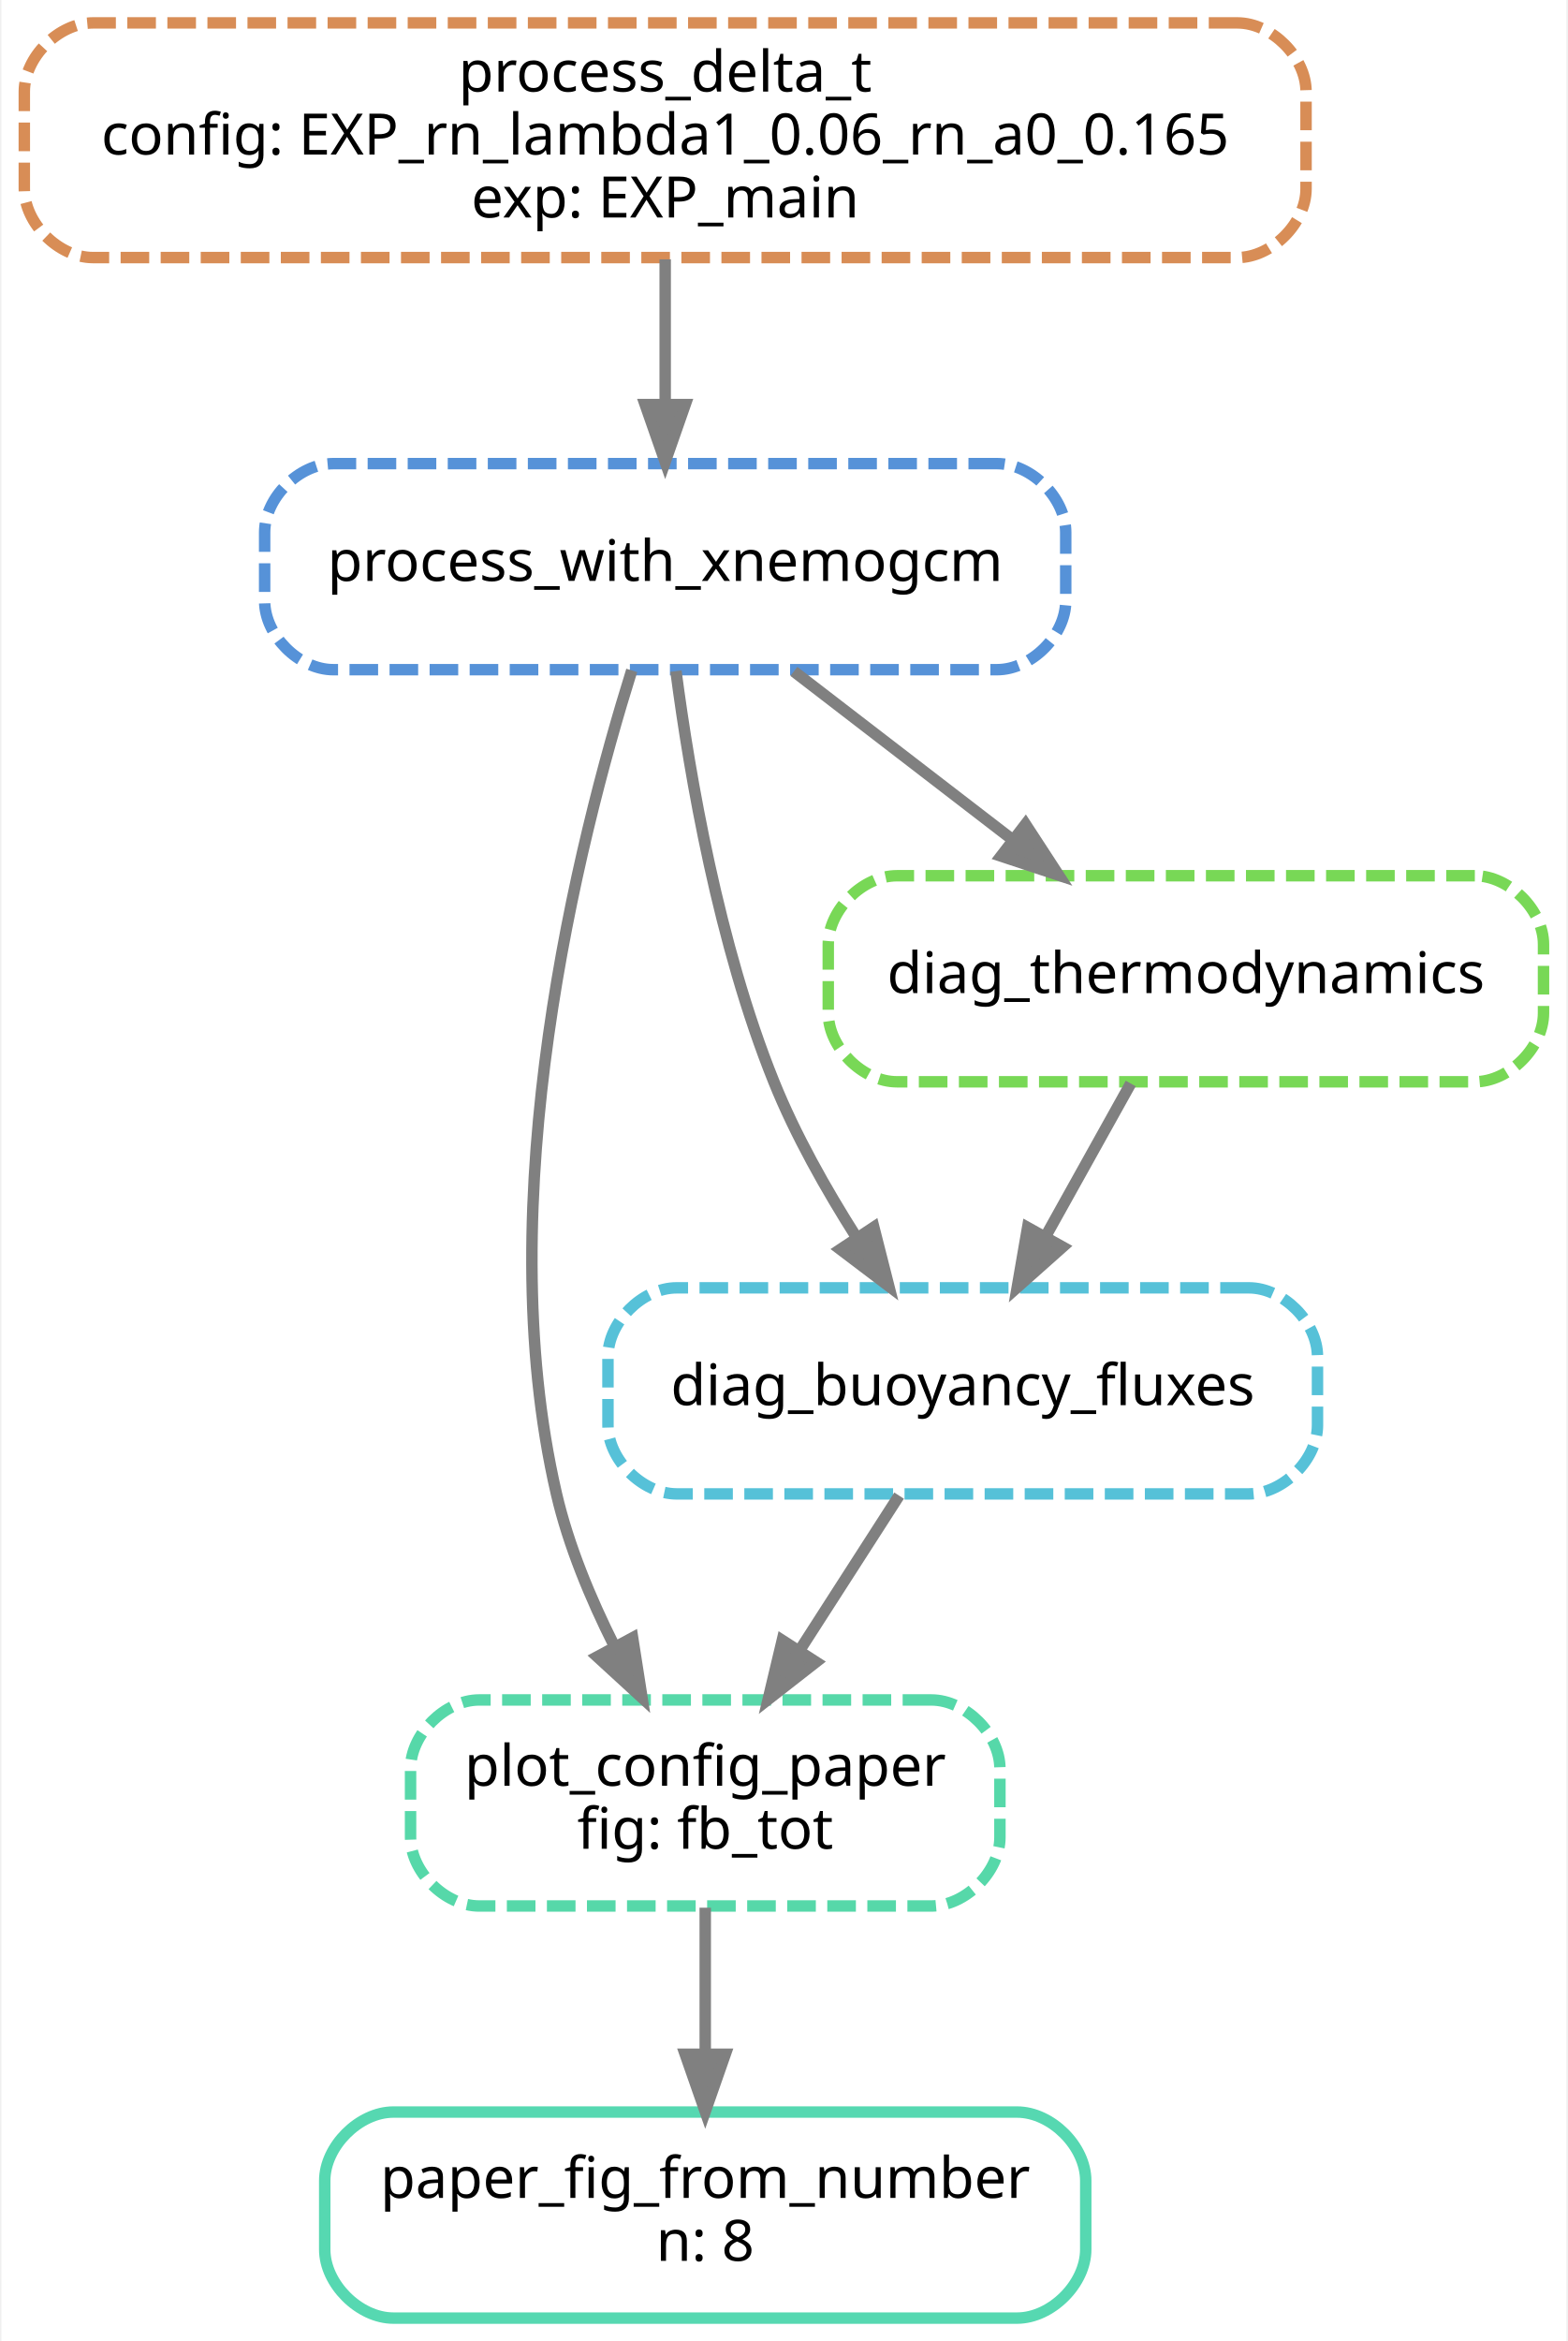
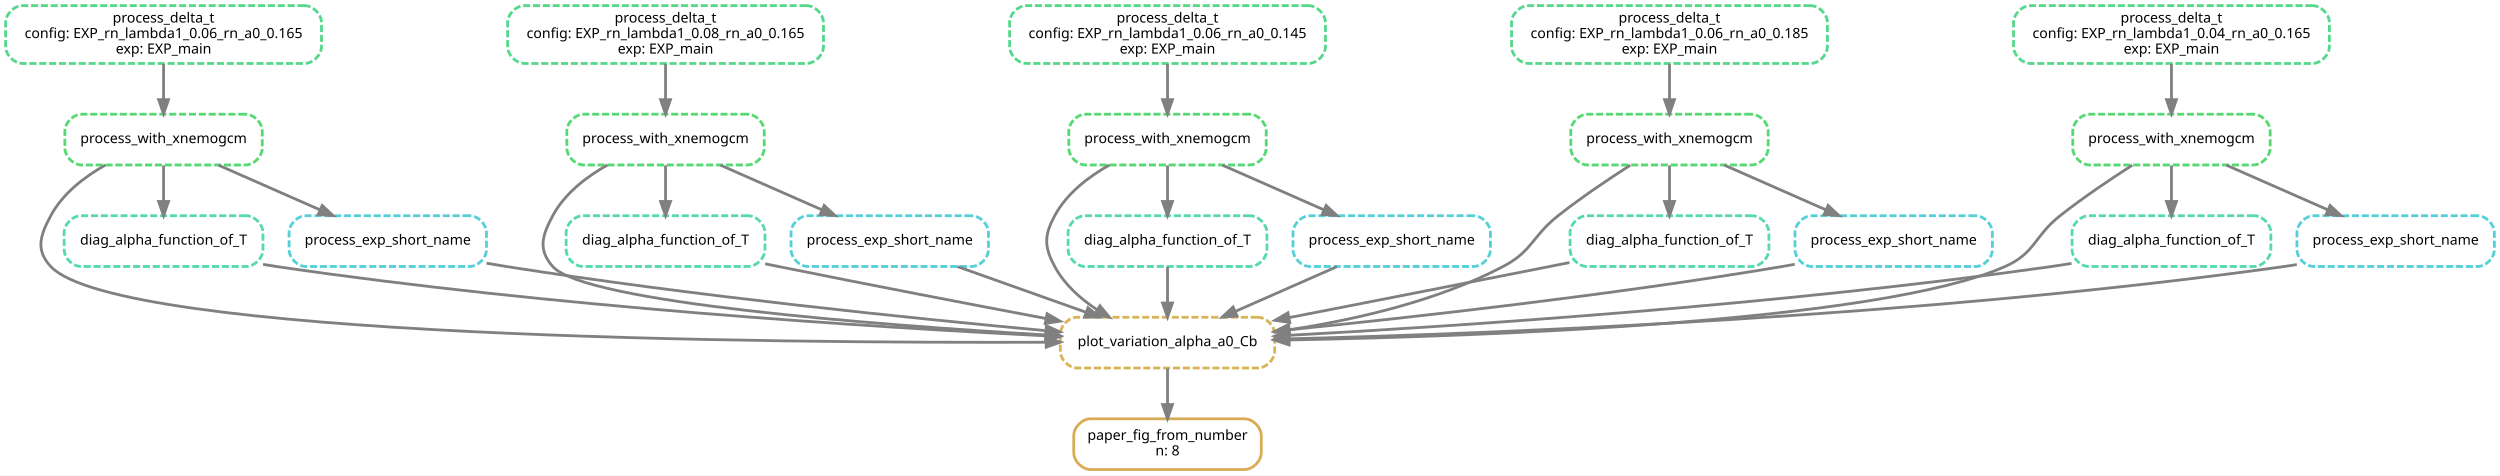
- <svg xmlns="http://www.w3.org/2000/svg" width="274pt" height="409pt" viewBox="0.00 0.00 273.50 409.00">
-   <g id="graph0" class="graph" transform="scale(1 1) rotate(0) translate(4 405)">
-     <polygon fill="white" stroke="transparent" points="-4,4 -4,-405 269.5,-405 269.5,4 -4,4" />
+ <svg xmlns="http://www.w3.org/2000/svg" width="1773pt" height="337pt" viewBox="0.00 0.00 1773.00 337.00">
+   <g id="graph0" class="graph" transform="scale(1 1) rotate(0) translate(4 333)">
+     <polygon fill="white" stroke="transparent" points="-4,4 -4,-333 1769,-333 1769,4 -4,4" />
    <g id="node1" class="node">
-       <path fill="none" stroke="#56d8b1" stroke-width="2" d="M173.5,-36C173.5,-36 64.5,-36 64.5,-36 58.5,-36 52.5,-30 52.5,-24 52.5,-24 52.5,-12 52.5,-12 52.5,-6 58.5,0 64.5,0 64.5,0 173.5,0 173.5,0 179.5,0 185.5,-6 185.5,-12 185.5,-12 185.5,-24 185.5,-24 185.5,-30 179.5,-36 173.5,-36" />
-       <text text-anchor="middle" x="119" y="-21" font-family="sans" font-size="10.00">paper_fig_from_number</text>
-       <text text-anchor="middle" x="119" y="-10" font-family="sans" font-size="10.00">n: 8</text>
+       <path fill="none" stroke="#d8ac56" stroke-width="2" d="M878.5,-36C878.5,-36 769.5,-36 769.5,-36 763.5,-36 757.5,-30 757.5,-24 757.5,-24 757.5,-12 757.5,-12 757.5,-6 763.5,0 769.5,0 769.5,0 878.5,0 878.5,0 884.5,0 890.5,-6 890.5,-12 890.5,-12 890.5,-24 890.5,-24 890.5,-30 884.5,-36 878.5,-36" />
+       <text text-anchor="middle" x="824" y="-21" font-family="sans" font-size="10.00">paper_fig_from_number</text>
+       <text text-anchor="middle" x="824" y="-10" font-family="sans" font-size="10.00">n: 8</text>
    </g>
    <g id="node2" class="node">
-       <path fill="none" stroke="#56d8a9" stroke-width="2" stroke-dasharray="5,2" d="M158.5,-108C158.5,-108 79.5,-108 79.5,-108 73.5,-108 67.5,-102 67.5,-96 67.5,-96 67.5,-84 67.5,-84 67.5,-78 73.5,-72 79.5,-72 79.5,-72 158.5,-72 158.5,-72 164.5,-72 170.5,-78 170.5,-84 170.5,-84 170.5,-96 170.5,-96 170.5,-102 164.5,-108 158.5,-108" />
-       <text text-anchor="middle" x="119" y="-93" font-family="sans" font-size="10.00">plot_config_paper</text>
-       <text text-anchor="middle" x="119" y="-82" font-family="sans" font-size="10.00">fig: fb_tot</text>
+       <path fill="none" stroke="#d8b456" stroke-width="2" stroke-dasharray="5,2" d="M888,-108C888,-108 760,-108 760,-108 754,-108 748,-102 748,-96 748,-96 748,-84 748,-84 748,-78 754,-72 760,-72 760,-72 888,-72 888,-72 894,-72 900,-78 900,-84 900,-84 900,-96 900,-96 900,-102 894,-108 888,-108" />
+       <text text-anchor="middle" x="824" y="-87.5" font-family="sans" font-size="10.00">plot_variation_alpha_a0_Cb</text>
    </g>
    <g id="edge1" class="edge">
-       <path fill="none" stroke="grey" stroke-width="2" d="M119,-71.7C119,-63.98 119,-54.71 119,-46.11" />
-       <polygon fill="grey" stroke="grey" stroke-width="2" points="122.5,-46.1 119,-36.1 115.5,-46.1 122.5,-46.1" />
+       <path fill="none" stroke="grey" stroke-width="2" d="M824,-71.7C824,-63.98 824,-54.71 824,-46.11" />
+       <polygon fill="grey" stroke="grey" stroke-width="2" points="827.5,-46.1 824,-36.1 820.5,-46.1 827.5,-46.1" />
    </g>
    <g id="node3" class="node">
-       <path fill="none" stroke="#5692d8" stroke-width="2" stroke-dasharray="5,2" d="M170,-324C170,-324 54,-324 54,-324 48,-324 42,-318 42,-312 42,-312 42,-300 42,-300 42,-294 48,-288 54,-288 54,-288 170,-288 170,-288 176,-288 182,-294 182,-300 182,-300 182,-312 182,-312 182,-318 176,-324 170,-324" />
-       <text text-anchor="middle" x="112" y="-303.5" font-family="sans" font-size="10.00">process_with_xnemogcm</text>
+       <path fill="none" stroke="#56d873" stroke-width="2" stroke-dasharray="5,2" d="M170,-252C170,-252 54,-252 54,-252 48,-252 42,-246 42,-240 42,-240 42,-228 42,-228 42,-222 48,-216 54,-216 54,-216 170,-216 170,-216 176,-216 182,-222 182,-228 182,-228 182,-240 182,-240 182,-246 176,-252 170,-252" />
+       <text text-anchor="middle" x="112" y="-231.5" font-family="sans" font-size="10.00">process_with_xnemogcm</text>
    </g>
    <g id="edge2" class="edge">
-       <path fill="none" stroke="grey" stroke-width="2" d="M106.16,-287.87C96.89,-258.21 81.04,-195.54 93,-144 95.1,-134.96 98.97,-125.68 103.09,-117.47" />
-       <polygon fill="grey" stroke="grey" stroke-width="2" points="106.31,-118.86 107.95,-108.39 100.14,-115.55 106.31,-118.86" />
+       <path fill="none" stroke="grey" stroke-width="2" d="M70.82,-216C55.79,-207.54 40.43,-195.71 32,-180 24.43,-165.9 21.07,-155.69 32,-144 79.4,-93.33 542.39,-89.58 737.74,-90.29" />
+       <polygon fill="grey" stroke="grey" stroke-width="2" points="737.95,-93.79 747.97,-90.33 737.98,-86.79 737.95,-93.79" />
+     </g>
+     <g id="node13" class="node">
+       <path fill="none" stroke="#56d8b1" stroke-width="2" stroke-dasharray="5,2" d="M170.5,-180C170.5,-180 53.5,-180 53.5,-180 47.5,-180 41.5,-174 41.5,-168 41.5,-168 41.5,-156 41.5,-156 41.5,-150 47.5,-144 53.5,-144 53.5,-144 170.5,-144 170.5,-144 176.5,-144 182.5,-150 182.5,-156 182.5,-156 182.5,-168 182.5,-168 182.5,-174 176.5,-180 170.5,-180" />
+       <text text-anchor="middle" x="112" y="-159.5" font-family="sans" font-size="10.00">diag_alpha_function_of_T</text>
+     </g>
+     <g id="edge22" class="edge">
+       <path fill="none" stroke="grey" stroke-width="2" d="M112,-215.7C112,-207.98 112,-198.71 112,-190.11" />
+       <polygon fill="grey" stroke="grey" stroke-width="2" points="115.5,-190.1 112,-180.1 108.5,-190.1 115.5,-190.1" />
+     </g>
+     <g id="node18" class="node">
+       <path fill="none" stroke="#56d0d8" stroke-width="2" stroke-dasharray="5,2" d="M329,-180C329,-180 213,-180 213,-180 207,-180 201,-174 201,-168 201,-168 201,-156 201,-156 201,-150 207,-144 213,-144 213,-144 329,-144 329,-144 335,-144 341,-150 341,-156 341,-156 341,-168 341,-168 341,-174 335,-180 329,-180" />
+       <text text-anchor="middle" x="271" y="-159.5" font-family="sans" font-size="10.00">process_exp_short_name</text>
+     </g>
+     <g id="edge27" class="edge">
+       <path fill="none" stroke="grey" stroke-width="2" d="M150.9,-215.88C172.63,-206.31 199.9,-194.3 222.96,-184.15" />
+       <polygon fill="grey" stroke="grey" stroke-width="2" points="224.49,-187.3 232.23,-180.07 221.67,-180.89 224.49,-187.3" />
+     </g>
+     <g id="node4" class="node">
+       <path fill="none" stroke="#56d88a" stroke-width="2" stroke-dasharray="5,2" d="M212,-329C212,-329 12,-329 12,-329 6,-329 0,-323 0,-317 0,-317 0,-300 0,-300 0,-294 6,-288 12,-288 12,-288 212,-288 212,-288 218,-288 224,-294 224,-300 224,-300 224,-317 224,-317 224,-323 218,-329 212,-329" />
+       <text text-anchor="middle" x="112" y="-317" font-family="sans" font-size="10.00">process_delta_t</text>
+       <text text-anchor="middle" x="112" y="-306" font-family="sans" font-size="10.00">config: EXP_rn_lambda1_0.06_rn_a0_0.165</text>
+       <text text-anchor="middle" x="112" y="-295" font-family="sans" font-size="10.00">exp: EXP_main</text>
+     </g>
+     <g id="edge17" class="edge">
+       <path fill="none" stroke="grey" stroke-width="2" d="M112,-287.69C112,-279.91 112,-270.84 112,-262.45" />
+       <polygon fill="grey" stroke="grey" stroke-width="2" points="115.5,-262.32 112,-252.32 108.5,-262.32 115.5,-262.32" />
    </g>
    <g id="node5" class="node">
-       <path fill="none" stroke="#56c1d8" stroke-width="2" stroke-dasharray="5,2" d="M214,-180C214,-180 114,-180 114,-180 108,-180 102,-174 102,-168 102,-168 102,-156 102,-156 102,-150 108,-144 114,-144 114,-144 214,-144 214,-144 220,-144 226,-150 226,-156 226,-156 226,-168 226,-168 226,-174 220,-180 214,-180" />
-       <text text-anchor="middle" x="164" y="-159.5" font-family="sans" font-size="10.00">diag_buoyancy_fluxes</text>
+       <path fill="none" stroke="#56d873" stroke-width="2" stroke-dasharray="5,2" d="M526,-252C526,-252 410,-252 410,-252 404,-252 398,-246 398,-240 398,-240 398,-228 398,-228 398,-222 404,-216 410,-216 410,-216 526,-216 526,-216 532,-216 538,-222 538,-228 538,-228 538,-240 538,-240 538,-246 532,-252 526,-252" />
+       <text text-anchor="middle" x="468" y="-231.5" font-family="sans" font-size="10.00">process_with_xnemogcm</text>
+     </g>
+     <g id="edge3" class="edge">
+       <path fill="none" stroke="grey" stroke-width="2" d="M426.82,-216C411.79,-207.54 396.43,-195.71 388,-180 380.43,-165.9 377.39,-155.98 388,-144 410.75,-118.31 617.07,-102.55 737.56,-95.45" />
+       <polygon fill="grey" stroke="grey" stroke-width="2" points="738.09,-98.92 747.87,-94.85 737.68,-91.94 738.09,-98.92" />
+     </g>
+     <g id="node14" class="node">
+       <path fill="none" stroke="#56d8b1" stroke-width="2" stroke-dasharray="5,2" d="M526.5,-180C526.5,-180 409.5,-180 409.5,-180 403.5,-180 397.5,-174 397.5,-168 397.5,-168 397.5,-156 397.5,-156 397.5,-150 403.5,-144 409.5,-144 409.5,-144 526.5,-144 526.5,-144 532.5,-144 538.5,-150 538.5,-156 538.5,-156 538.5,-168 538.5,-168 538.5,-174 532.5,-180 526.5,-180" />
+       <text text-anchor="middle" x="468" y="-159.5" font-family="sans" font-size="10.00">diag_alpha_function_of_T</text>
+     </g>
+     <g id="edge23" class="edge">
+       <path fill="none" stroke="grey" stroke-width="2" d="M468,-215.7C468,-207.98 468,-198.71 468,-190.11" />
+       <polygon fill="grey" stroke="grey" stroke-width="2" points="471.5,-190.1 468,-180.1 464.5,-190.1 471.5,-190.1" />
+     </g>
+     <g id="node19" class="node">
+       <path fill="none" stroke="#56d0d8" stroke-width="2" stroke-dasharray="5,2" d="M685,-180C685,-180 569,-180 569,-180 563,-180 557,-174 557,-168 557,-168 557,-156 557,-156 557,-150 563,-144 569,-144 569,-144 685,-144 685,-144 691,-144 697,-150 697,-156 697,-156 697,-168 697,-168 697,-174 691,-180 685,-180" />
+       <text text-anchor="middle" x="627" y="-159.5" font-family="sans" font-size="10.00">process_exp_short_name</text>
+     </g>
+     <g id="edge28" class="edge">
+       <path fill="none" stroke="grey" stroke-width="2" d="M506.9,-215.88C528.63,-206.31 555.9,-194.3 578.96,-184.15" />
+       <polygon fill="grey" stroke="grey" stroke-width="2" points="580.49,-187.3 588.23,-180.07 577.67,-180.89 580.49,-187.3" />
+     </g>
+     <g id="node6" class="node">
+       <path fill="none" stroke="#56d88a" stroke-width="2" stroke-dasharray="5,2" d="M568,-329C568,-329 368,-329 368,-329 362,-329 356,-323 356,-317 356,-317 356,-300 356,-300 356,-294 362,-288 368,-288 368,-288 568,-288 568,-288 574,-288 580,-294 580,-300 580,-300 580,-317 580,-317 580,-323 574,-329 568,-329" />
+       <text text-anchor="middle" x="468" y="-317" font-family="sans" font-size="10.00">process_delta_t</text>
+       <text text-anchor="middle" x="468" y="-306" font-family="sans" font-size="10.00">config: EXP_rn_lambda1_0.08_rn_a0_0.165</text>
+       <text text-anchor="middle" x="468" y="-295" font-family="sans" font-size="10.00">exp: EXP_main</text>
+     </g>
+     <g id="edge18" class="edge">
+       <path fill="none" stroke="grey" stroke-width="2" d="M468,-287.69C468,-279.91 468,-270.84 468,-262.45" />
+       <polygon fill="grey" stroke="grey" stroke-width="2" points="471.5,-262.32 468,-252.32 464.5,-262.32 471.5,-262.32" />
+     </g>
+     <g id="node7" class="node">
+       <path fill="none" stroke="#56d873" stroke-width="2" stroke-dasharray="5,2" d="M882,-252C882,-252 766,-252 766,-252 760,-252 754,-246 754,-240 754,-240 754,-228 754,-228 754,-222 760,-216 766,-216 766,-216 882,-216 882,-216 888,-216 894,-222 894,-228 894,-228 894,-240 894,-240 894,-246 888,-252 882,-252" />
+       <text text-anchor="middle" x="824" y="-231.5" font-family="sans" font-size="10.00">process_with_xnemogcm</text>
+     </g>
+     <g id="edge4" class="edge">
+       <path fill="none" stroke="grey" stroke-width="2" d="M782.82,-216C767.79,-207.54 752.43,-195.71 744,-180 736.43,-165.9 736.43,-158.1 744,-144 750.79,-131.36 762.06,-121.23 774.03,-113.35" />
+       <polygon fill="grey" stroke="grey" stroke-width="2" points="776.09,-116.19 782.82,-108 772.45,-110.21 776.09,-116.19" />
+     </g>
+     <g id="node15" class="node">
+       <path fill="none" stroke="#56d8b1" stroke-width="2" stroke-dasharray="5,2" d="M882.5,-180C882.5,-180 765.5,-180 765.5,-180 759.5,-180 753.5,-174 753.5,-168 753.5,-168 753.5,-156 753.5,-156 753.5,-150 759.5,-144 765.5,-144 765.5,-144 882.5,-144 882.5,-144 888.5,-144 894.5,-150 894.5,-156 894.5,-156 894.5,-168 894.5,-168 894.5,-174 888.5,-180 882.5,-180" />
+       <text text-anchor="middle" x="824" y="-159.5" font-family="sans" font-size="10.00">diag_alpha_function_of_T</text>
+     </g>
+     <g id="edge24" class="edge">
+       <path fill="none" stroke="grey" stroke-width="2" d="M824,-215.7C824,-207.98 824,-198.71 824,-190.11" />
+       <polygon fill="grey" stroke="grey" stroke-width="2" points="827.5,-190.1 824,-180.1 820.5,-190.1 827.5,-190.1" />
+     </g>
+     <g id="node20" class="node">
+       <path fill="none" stroke="#56d0d8" stroke-width="2" stroke-dasharray="5,2" d="M1041,-180C1041,-180 925,-180 925,-180 919,-180 913,-174 913,-168 913,-168 913,-156 913,-156 913,-150 919,-144 925,-144 925,-144 1041,-144 1041,-144 1047,-144 1053,-150 1053,-156 1053,-156 1053,-168 1053,-168 1053,-174 1047,-180 1041,-180" />
+       <text text-anchor="middle" x="983" y="-159.5" font-family="sans" font-size="10.00">process_exp_short_name</text>
+     </g>
+     <g id="edge29" class="edge">
+       <path fill="none" stroke="grey" stroke-width="2" d="M862.9,-215.88C884.63,-206.31 911.9,-194.3 934.96,-184.15" />
+       <polygon fill="grey" stroke="grey" stroke-width="2" points="936.49,-187.3 944.23,-180.07 933.67,-180.89 936.49,-187.3" />
+     </g>
+     <g id="node8" class="node">
+       <path fill="none" stroke="#56d88a" stroke-width="2" stroke-dasharray="5,2" d="M924,-329C924,-329 724,-329 724,-329 718,-329 712,-323 712,-317 712,-317 712,-300 712,-300 712,-294 718,-288 724,-288 724,-288 924,-288 924,-288 930,-288 936,-294 936,-300 936,-300 936,-317 936,-317 936,-323 930,-329 924,-329" />
+       <text text-anchor="middle" x="824" y="-317" font-family="sans" font-size="10.00">process_delta_t</text>
+       <text text-anchor="middle" x="824" y="-306" font-family="sans" font-size="10.00">config: EXP_rn_lambda1_0.06_rn_a0_0.145</text>
+       <text text-anchor="middle" x="824" y="-295" font-family="sans" font-size="10.00">exp: EXP_main</text>
+     </g>
+     <g id="edge19" class="edge">
+       <path fill="none" stroke="grey" stroke-width="2" d="M824,-287.69C824,-279.91 824,-270.84 824,-262.45" />
+       <polygon fill="grey" stroke="grey" stroke-width="2" points="827.5,-262.32 824,-252.32 820.5,-262.32 827.5,-262.32" />
+     </g>
+     <g id="node9" class="node">
+       <path fill="none" stroke="#56d873" stroke-width="2" stroke-dasharray="5,2" d="M1238,-252C1238,-252 1122,-252 1122,-252 1116,-252 1110,-246 1110,-240 1110,-240 1110,-228 1110,-228 1110,-222 1116,-216 1122,-216 1122,-216 1238,-216 1238,-216 1244,-216 1250,-222 1250,-228 1250,-228 1250,-240 1250,-240 1250,-246 1244,-252 1238,-252" />
+       <text text-anchor="middle" x="1180" y="-231.5" font-family="sans" font-size="10.00">process_with_xnemogcm</text>
    </g>
    <g id="edge5" class="edge">
-       <path fill="none" stroke="grey" stroke-width="2" d="M113.88,-287.75C116.29,-269.43 121.36,-239.88 131,-216 134.75,-206.7 140.11,-197.2 145.41,-188.86" />
-       <polygon fill="grey" stroke="grey" stroke-width="2" points="148.46,-190.59 151.07,-180.32 142.62,-186.72 148.46,-190.59" />
-     </g>
-     <g id="node6" class="node">
-       <path fill="none" stroke="#78d856" stroke-width="2" stroke-dasharray="5,2" d="M253.5,-252C253.5,-252 152.5,-252 152.5,-252 146.5,-252 140.5,-246 140.5,-240 140.5,-240 140.5,-228 140.5,-228 140.5,-222 146.5,-216 152.5,-216 152.5,-216 253.5,-216 253.5,-216 259.5,-216 265.5,-222 265.5,-228 265.5,-228 265.5,-240 265.5,-240 265.5,-246 259.5,-252 253.5,-252" />
-       <text text-anchor="middle" x="203" y="-231.5" font-family="sans" font-size="10.00">diag_thermodynamics</text>
+       <path fill="none" stroke="grey" stroke-width="2" d="M1152.21,-215.85C1136.73,-205.93 1117.33,-192.89 1101,-180 1082.48,-165.39 1082.9,-154.94 1062,-144 1015.09,-119.44 957.21,-106.23 910.27,-99.14" />
+       <polygon fill="grey" stroke="grey" stroke-width="2" points="910.52,-95.64 900.13,-97.68 909.52,-102.57 910.52,-95.64" />
+     </g>
+     <g id="node16" class="node">
+       <path fill="none" stroke="#56d8b1" stroke-width="2" stroke-dasharray="5,2" d="M1238.5,-180C1238.5,-180 1121.5,-180 1121.5,-180 1115.5,-180 1109.5,-174 1109.5,-168 1109.5,-168 1109.5,-156 1109.5,-156 1109.5,-150 1115.5,-144 1121.5,-144 1121.5,-144 1238.5,-144 1238.5,-144 1244.5,-144 1250.5,-150 1250.5,-156 1250.5,-156 1250.5,-168 1250.5,-168 1250.5,-174 1244.5,-180 1238.5,-180" />
+       <text text-anchor="middle" x="1180" y="-159.5" font-family="sans" font-size="10.00">diag_alpha_function_of_T</text>
+     </g>
+     <g id="edge25" class="edge">
+       <path fill="none" stroke="grey" stroke-width="2" d="M1180,-215.7C1180,-207.98 1180,-198.71 1180,-190.11" />
+       <polygon fill="grey" stroke="grey" stroke-width="2" points="1183.5,-190.1 1180,-180.1 1176.5,-190.1 1183.5,-190.1" />
+     </g>
+     <g id="node21" class="node">
+       <path fill="none" stroke="#56d0d8" stroke-width="2" stroke-dasharray="5,2" d="M1397,-180C1397,-180 1281,-180 1281,-180 1275,-180 1269,-174 1269,-168 1269,-168 1269,-156 1269,-156 1269,-150 1275,-144 1281,-144 1281,-144 1397,-144 1397,-144 1403,-144 1409,-150 1409,-156 1409,-156 1409,-168 1409,-168 1409,-174 1403,-180 1397,-180" />
+       <text text-anchor="middle" x="1339" y="-159.5" font-family="sans" font-size="10.00">process_exp_short_name</text>
+     </g>
+     <g id="edge30" class="edge">
+       <path fill="none" stroke="grey" stroke-width="2" d="M1218.9,-215.88C1240.63,-206.31 1267.9,-194.3 1290.96,-184.15" />
+       <polygon fill="grey" stroke="grey" stroke-width="2" points="1292.49,-187.3 1300.23,-180.07 1289.67,-180.89 1292.49,-187.3" />
+     </g>
+     <g id="node10" class="node">
+       <path fill="none" stroke="#56d88a" stroke-width="2" stroke-dasharray="5,2" d="M1280,-329C1280,-329 1080,-329 1080,-329 1074,-329 1068,-323 1068,-317 1068,-317 1068,-300 1068,-300 1068,-294 1074,-288 1080,-288 1080,-288 1280,-288 1280,-288 1286,-288 1292,-294 1292,-300 1292,-300 1292,-317 1292,-317 1292,-323 1286,-329 1280,-329" />
+       <text text-anchor="middle" x="1180" y="-317" font-family="sans" font-size="10.00">process_delta_t</text>
+       <text text-anchor="middle" x="1180" y="-306" font-family="sans" font-size="10.00">config: EXP_rn_lambda1_0.06_rn_a0_0.185</text>
+       <text text-anchor="middle" x="1180" y="-295" font-family="sans" font-size="10.00">exp: EXP_main</text>
+     </g>
+     <g id="edge20" class="edge">
+       <path fill="none" stroke="grey" stroke-width="2" d="M1180,-287.69C1180,-279.91 1180,-270.84 1180,-262.45" />
+       <polygon fill="grey" stroke="grey" stroke-width="2" points="1183.5,-262.32 1180,-252.32 1176.5,-262.32 1183.5,-262.32" />
+     </g>
+     <g id="node11" class="node">
+       <path fill="none" stroke="#56d873" stroke-width="2" stroke-dasharray="5,2" d="M1594,-252C1594,-252 1478,-252 1478,-252 1472,-252 1466,-246 1466,-240 1466,-240 1466,-228 1466,-228 1466,-222 1472,-216 1478,-216 1478,-216 1594,-216 1594,-216 1600,-216 1606,-222 1606,-228 1606,-228 1606,-240 1606,-240 1606,-246 1600,-252 1594,-252" />
+       <text text-anchor="middle" x="1536" y="-231.5" font-family="sans" font-size="10.00">process_with_xnemogcm</text>
+     </g>
+     <g id="edge6" class="edge">
+       <path fill="none" stroke="grey" stroke-width="2" d="M1508.21,-215.85C1492.73,-205.93 1473.33,-192.89 1457,-180 1438.48,-165.39 1439.57,-153.56 1418,-144 1329.32,-104.69 1052.23,-94.53 910.05,-91.91" />
+       <polygon fill="grey" stroke="grey" stroke-width="2" points="910.11,-88.41 900.05,-91.73 909.98,-95.41 910.11,-88.41" />
+     </g>
+     <g id="node17" class="node">
+       <path fill="none" stroke="#56d8b1" stroke-width="2" stroke-dasharray="5,2" d="M1594.5,-180C1594.5,-180 1477.5,-180 1477.5,-180 1471.5,-180 1465.5,-174 1465.5,-168 1465.5,-168 1465.5,-156 1465.5,-156 1465.5,-150 1471.5,-144 1477.5,-144 1477.5,-144 1594.5,-144 1594.5,-144 1600.5,-144 1606.5,-150 1606.5,-156 1606.5,-156 1606.5,-168 1606.5,-168 1606.5,-174 1600.5,-180 1594.5,-180" />
+       <text text-anchor="middle" x="1536" y="-159.5" font-family="sans" font-size="10.00">diag_alpha_function_of_T</text>
+     </g>
+     <g id="edge26" class="edge">
+       <path fill="none" stroke="grey" stroke-width="2" d="M1536,-215.7C1536,-207.98 1536,-198.71 1536,-190.11" />
+       <polygon fill="grey" stroke="grey" stroke-width="2" points="1539.5,-190.1 1536,-180.1 1532.5,-190.1 1539.5,-190.1" />
+     </g>
+     <g id="node22" class="node">
+       <path fill="none" stroke="#56d0d8" stroke-width="2" stroke-dasharray="5,2" d="M1753,-180C1753,-180 1637,-180 1637,-180 1631,-180 1625,-174 1625,-168 1625,-168 1625,-156 1625,-156 1625,-150 1631,-144 1637,-144 1637,-144 1753,-144 1753,-144 1759,-144 1765,-150 1765,-156 1765,-156 1765,-168 1765,-168 1765,-174 1759,-180 1753,-180" />
+       <text text-anchor="middle" x="1695" y="-159.5" font-family="sans" font-size="10.00">process_exp_short_name</text>
+     </g>
+     <g id="edge31" class="edge">
+       <path fill="none" stroke="grey" stroke-width="2" d="M1574.9,-215.88C1596.63,-206.31 1623.9,-194.3 1646.96,-184.15" />
+       <polygon fill="grey" stroke="grey" stroke-width="2" points="1648.49,-187.3 1656.23,-180.07 1645.67,-180.89 1648.49,-187.3" />
+     </g>
+     <g id="node12" class="node">
+       <path fill="none" stroke="#56d88a" stroke-width="2" stroke-dasharray="5,2" d="M1636,-329C1636,-329 1436,-329 1436,-329 1430,-329 1424,-323 1424,-317 1424,-317 1424,-300 1424,-300 1424,-294 1430,-288 1436,-288 1436,-288 1636,-288 1636,-288 1642,-288 1648,-294 1648,-300 1648,-300 1648,-317 1648,-317 1648,-323 1642,-329 1636,-329" />
+       <text text-anchor="middle" x="1536" y="-317" font-family="sans" font-size="10.00">process_delta_t</text>
+       <text text-anchor="middle" x="1536" y="-306" font-family="sans" font-size="10.00">config: EXP_rn_lambda1_0.04_rn_a0_0.165</text>
+       <text text-anchor="middle" x="1536" y="-295" font-family="sans" font-size="10.00">exp: EXP_main</text>
+     </g>
+     <g id="edge21" class="edge">
+       <path fill="none" stroke="grey" stroke-width="2" d="M1536,-287.69C1536,-279.91 1536,-270.84 1536,-262.45" />
+       <polygon fill="grey" stroke="grey" stroke-width="2" points="1539.5,-262.32 1536,-252.32 1532.5,-262.32 1539.5,-262.32" />
    </g>
    <g id="edge7" class="edge">
-       <path fill="none" stroke="grey" stroke-width="2" d="M134.49,-287.7C145.96,-278.88 160.06,-268.03 172.48,-258.47" />
-       <polygon fill="grey" stroke="grey" stroke-width="2" points="174.97,-260.98 180.76,-252.1 170.7,-255.43 174.97,-260.98" />
-     </g>
-     <g id="node4" class="node">
-       <path fill="none" stroke="#d88d56" stroke-width="2" stroke-dasharray="5,2" d="M212,-401C212,-401 12,-401 12,-401 6,-401 0,-395 0,-389 0,-389 0,-372 0,-372 0,-366 6,-360 12,-360 12,-360 212,-360 212,-360 218,-360 224,-366 224,-372 224,-372 224,-389 224,-389 224,-395 218,-401 212,-401" />
-       <text text-anchor="middle" x="112" y="-389" font-family="sans" font-size="10.00">process_delta_t</text>
-       <text text-anchor="middle" x="112" y="-378" font-family="sans" font-size="10.00">config: EXP_rn_lambda1_0.06_rn_a0_0.165</text>
-       <text text-anchor="middle" x="112" y="-367" font-family="sans" font-size="10.00">exp: EXP_main</text>
-     </g>
-     <g id="edge4" class="edge">
-       <path fill="none" stroke="grey" stroke-width="2" d="M112,-359.69C112,-351.91 112,-342.84 112,-334.45" />
-       <polygon fill="grey" stroke="grey" stroke-width="2" points="115.5,-334.32 112,-324.32 108.5,-334.32 115.5,-334.32" />
-     </g>
-     <g id="edge3" class="edge">
-       <path fill="none" stroke="grey" stroke-width="2" d="M152.88,-143.7C147.64,-135.56 141.3,-125.69 135.52,-116.7" />
-       <polygon fill="grey" stroke="grey" stroke-width="2" points="138.35,-114.62 130,-108.1 132.46,-118.41 138.35,-114.62" />
-     </g>
-     <g id="edge6" class="edge">
-       <path fill="none" stroke="grey" stroke-width="2" d="M193.36,-215.7C188.87,-207.64 183.44,-197.89 178.48,-188.98" />
-       <polygon fill="grey" stroke="grey" stroke-width="2" points="181.45,-187.14 173.53,-180.1 175.34,-190.54 181.45,-187.14" />
+       <path fill="none" stroke="grey" stroke-width="2" d="M182.58,-145.5C185.76,-144.96 188.91,-144.46 192,-144 385.89,-115.39 615.69,-100.94 737.73,-94.79" />
+       <polygon fill="grey" stroke="grey" stroke-width="2" points="737.95,-98.29 747.76,-94.29 737.6,-91.3 737.95,-98.29" />
+     </g>
+     <g id="edge8" class="edge">
+       <path fill="none" stroke="grey" stroke-width="2" d="M538.65,-145.91C541.81,-145.26 544.94,-144.62 548,-144 611.48,-131.16 683.33,-117.39 737.81,-107.1" />
+       <polygon fill="grey" stroke="grey" stroke-width="2" points="738.6,-110.51 747.77,-105.22 737.3,-103.63 738.6,-110.51" />
+     </g>
+     <g id="edge9" class="edge">
+       <path fill="none" stroke="grey" stroke-width="2" d="M824,-143.7C824,-135.98 824,-126.71 824,-118.11" />
+       <polygon fill="grey" stroke="grey" stroke-width="2" points="827.5,-118.1 824,-108.1 820.5,-118.1 827.5,-118.1" />
+     </g>
+     <g id="edge10" class="edge">
+       <path fill="none" stroke="grey" stroke-width="2" d="M1109.04,-146.79C1104.29,-145.84 1099.58,-144.91 1095,-144 1033.26,-131.79 963.57,-118.16 910.32,-107.78" />
+       <polygon fill="grey" stroke="grey" stroke-width="2" points="910.72,-104.3 900.24,-105.82 909.38,-111.17 910.72,-104.3" />
+     </g>
+     <g id="edge11" class="edge">
+       <path fill="none" stroke="grey" stroke-width="2" d="M1465.14,-146.21C1460.37,-145.4 1455.62,-144.65 1451,-144 1258.93,-116.76 1031.64,-101.81 910.4,-95.21" />
+       <polygon fill="grey" stroke="grey" stroke-width="2" points="910.25,-91.69 900.08,-94.65 909.87,-98.68 910.25,-91.69" />
+     </g>
+     <g id="edge12" class="edge">
+       <path fill="none" stroke="grey" stroke-width="2" d="M341.04,-146.35C345.76,-145.51 350.44,-144.72 355,-144 487.96,-123.07 643.39,-107.18 737.71,-98.48" />
+       <polygon fill="grey" stroke="grey" stroke-width="2" points="738.14,-101.95 747.77,-97.56 737.5,-94.98 738.14,-101.95" />
+     </g>
+     <g id="edge13" class="edge">
+       <path fill="none" stroke="grey" stroke-width="2" d="M674.94,-143.97C702.47,-134.19 737.22,-121.84 766.24,-111.52" />
+       <polygon fill="grey" stroke="grey" stroke-width="2" points="767.59,-114.76 775.85,-108.11 765.25,-108.16 767.59,-114.76" />
+     </g>
+     <g id="edge14" class="edge">
+       <path fill="none" stroke="grey" stroke-width="2" d="M944.1,-143.88C922.37,-134.31 895.1,-122.3 872.04,-112.15" />
+       <polygon fill="grey" stroke="grey" stroke-width="2" points="873.33,-108.89 862.77,-108.07 870.51,-115.3 873.33,-108.89" />
+     </g>
+     <g id="edge15" class="edge">
+       <path fill="none" stroke="grey" stroke-width="2" d="M1268.85,-145.56C1265.87,-145.01 1262.91,-144.49 1260,-144 1139.26,-123.71 998.46,-108.03 910.27,-99.15" />
+       <polygon fill="grey" stroke="grey" stroke-width="2" points="910.61,-95.66 900.31,-98.15 909.91,-102.63 910.61,-95.66" />
+     </g>
+     <g id="edge16" class="edge">
+       <path fill="none" stroke="grey" stroke-width="2" d="M1624.88,-145.36C1621.89,-144.87 1618.92,-144.41 1616,-144 1360.95,-108.22 1056.19,-96.43 910.23,-92.68" />
+       <polygon fill="grey" stroke="grey" stroke-width="2" points="910.09,-89.17 900,-92.42 909.91,-96.17 910.09,-89.17" />
    </g>
  </g>
</svg>
